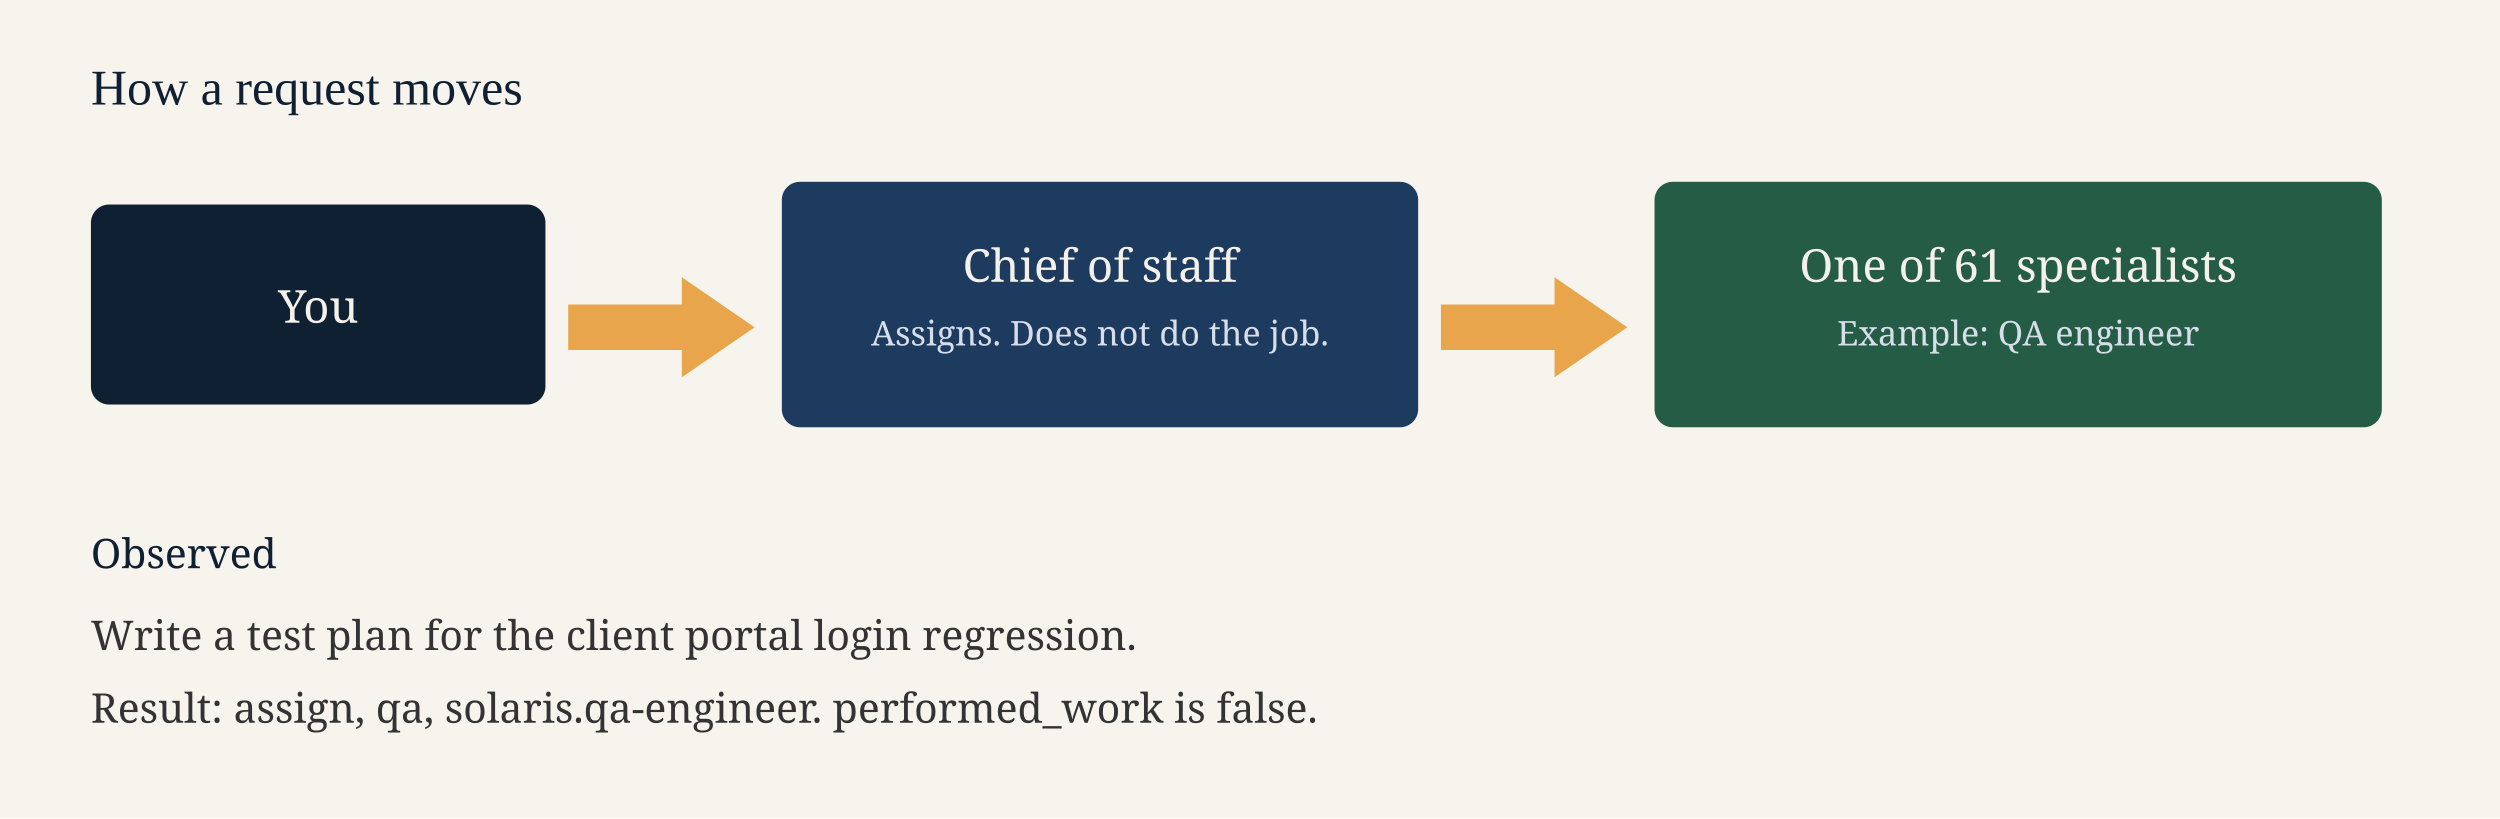
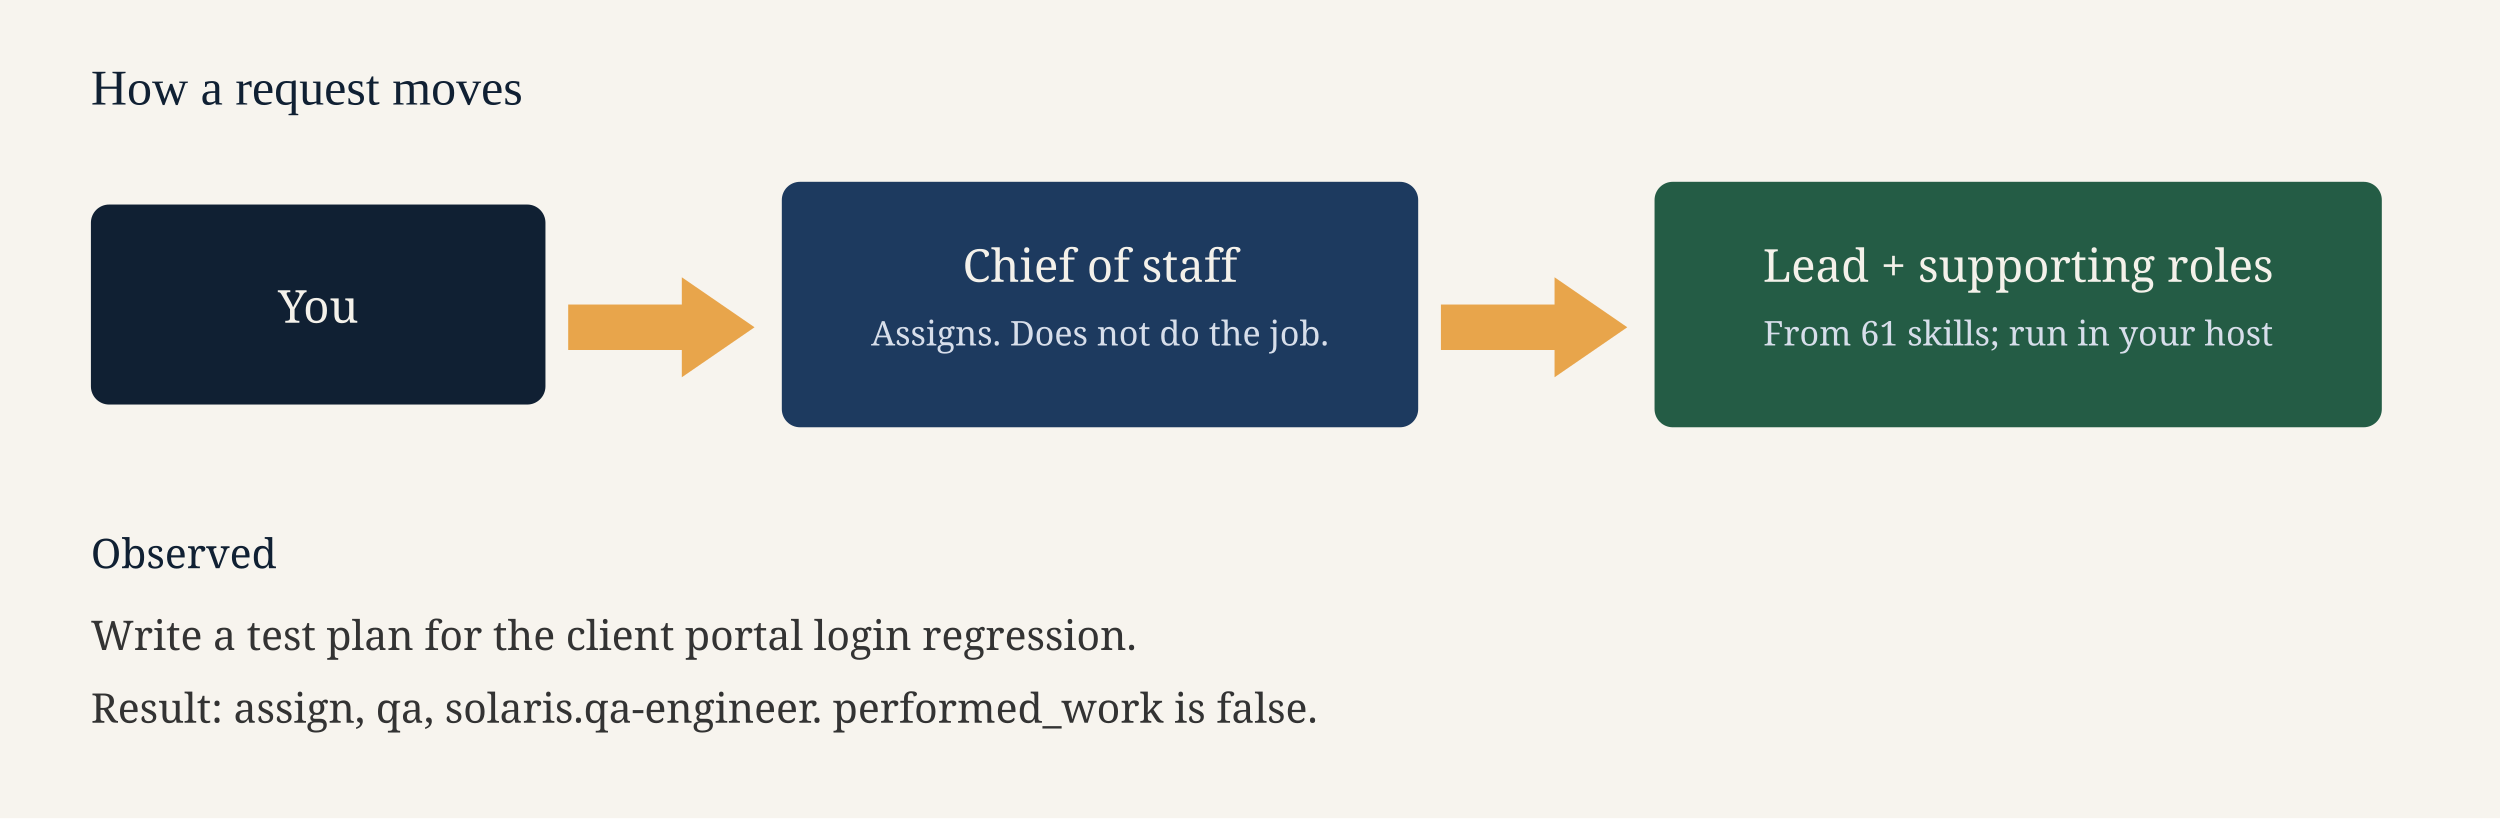
<svg xmlns="http://www.w3.org/2000/svg" width="1100" height="360" viewBox="0 0 1100 360">
  <rect width="1100" height="360" fill="#f7f4ee" />
  <text x="40" y="46" fill="#102033" font-family="Georgia, 'Times New Roman', serif" font-size="22">How a request moves</text>
  <rect x="40" y="90" width="200" height="88" rx="8" fill="#102033" />
  <text x="140" y="142" text-anchor="middle" fill="#f4f1ea" font-family="Georgia, serif" font-size="20">You</text>
  <polygon points="250,134 300,134 300,122 332,144 300,166 300,154 250,154" fill="#e8a54b" />
  <rect x="344" y="80" width="280" height="108" rx="8" fill="#1d3a5f" />
  <text x="484" y="124" text-anchor="middle" fill="#f4f1ea" font-family="Georgia, serif" font-size="20">Chief of staff</text>
  <text x="484" y="152" text-anchor="middle" fill="#d7deea" font-family="Georgia, serif" font-size="15">Assigns. Does not do the job.</text>
  <polygon points="634,134 684,134 684,122 716,144 684,166 684,154 634,154" fill="#e8a54b" />
  <rect x="728" y="80" width="320" height="108" rx="8" fill="#245c45" />
-   <text x="888" y="124" text-anchor="middle" fill="#f4f1ea" font-family="Georgia, serif" font-size="20">One of 61 specialists</text>
-   <text x="888" y="152" text-anchor="middle" fill="#d7deea" font-family="Georgia, serif" font-size="15">Example: QA engineer</text>
+   <text x="888" y="124" text-anchor="middle" fill="#f4f1ea" font-family="Georgia, serif" font-size="20">Lead + supporting roles</text>
+   <text x="888" y="152" text-anchor="middle" fill="#d7deea" font-family="Georgia, serif" font-size="15">From 61 skills; run in your host</text>
  <text x="40" y="250" fill="#102033" font-family="Georgia, serif" font-size="18">Observed</text>
  <text x="40" y="286" fill="#333" font-family="Georgia, serif" font-size="18">Write a test plan for the client portal login regression.</text>
  <text x="40" y="318" fill="#333" font-family="Georgia, serif" font-size="18">Result: assign, qa, solaris.qa-engineer. performed_work is false.</text>
</svg>
